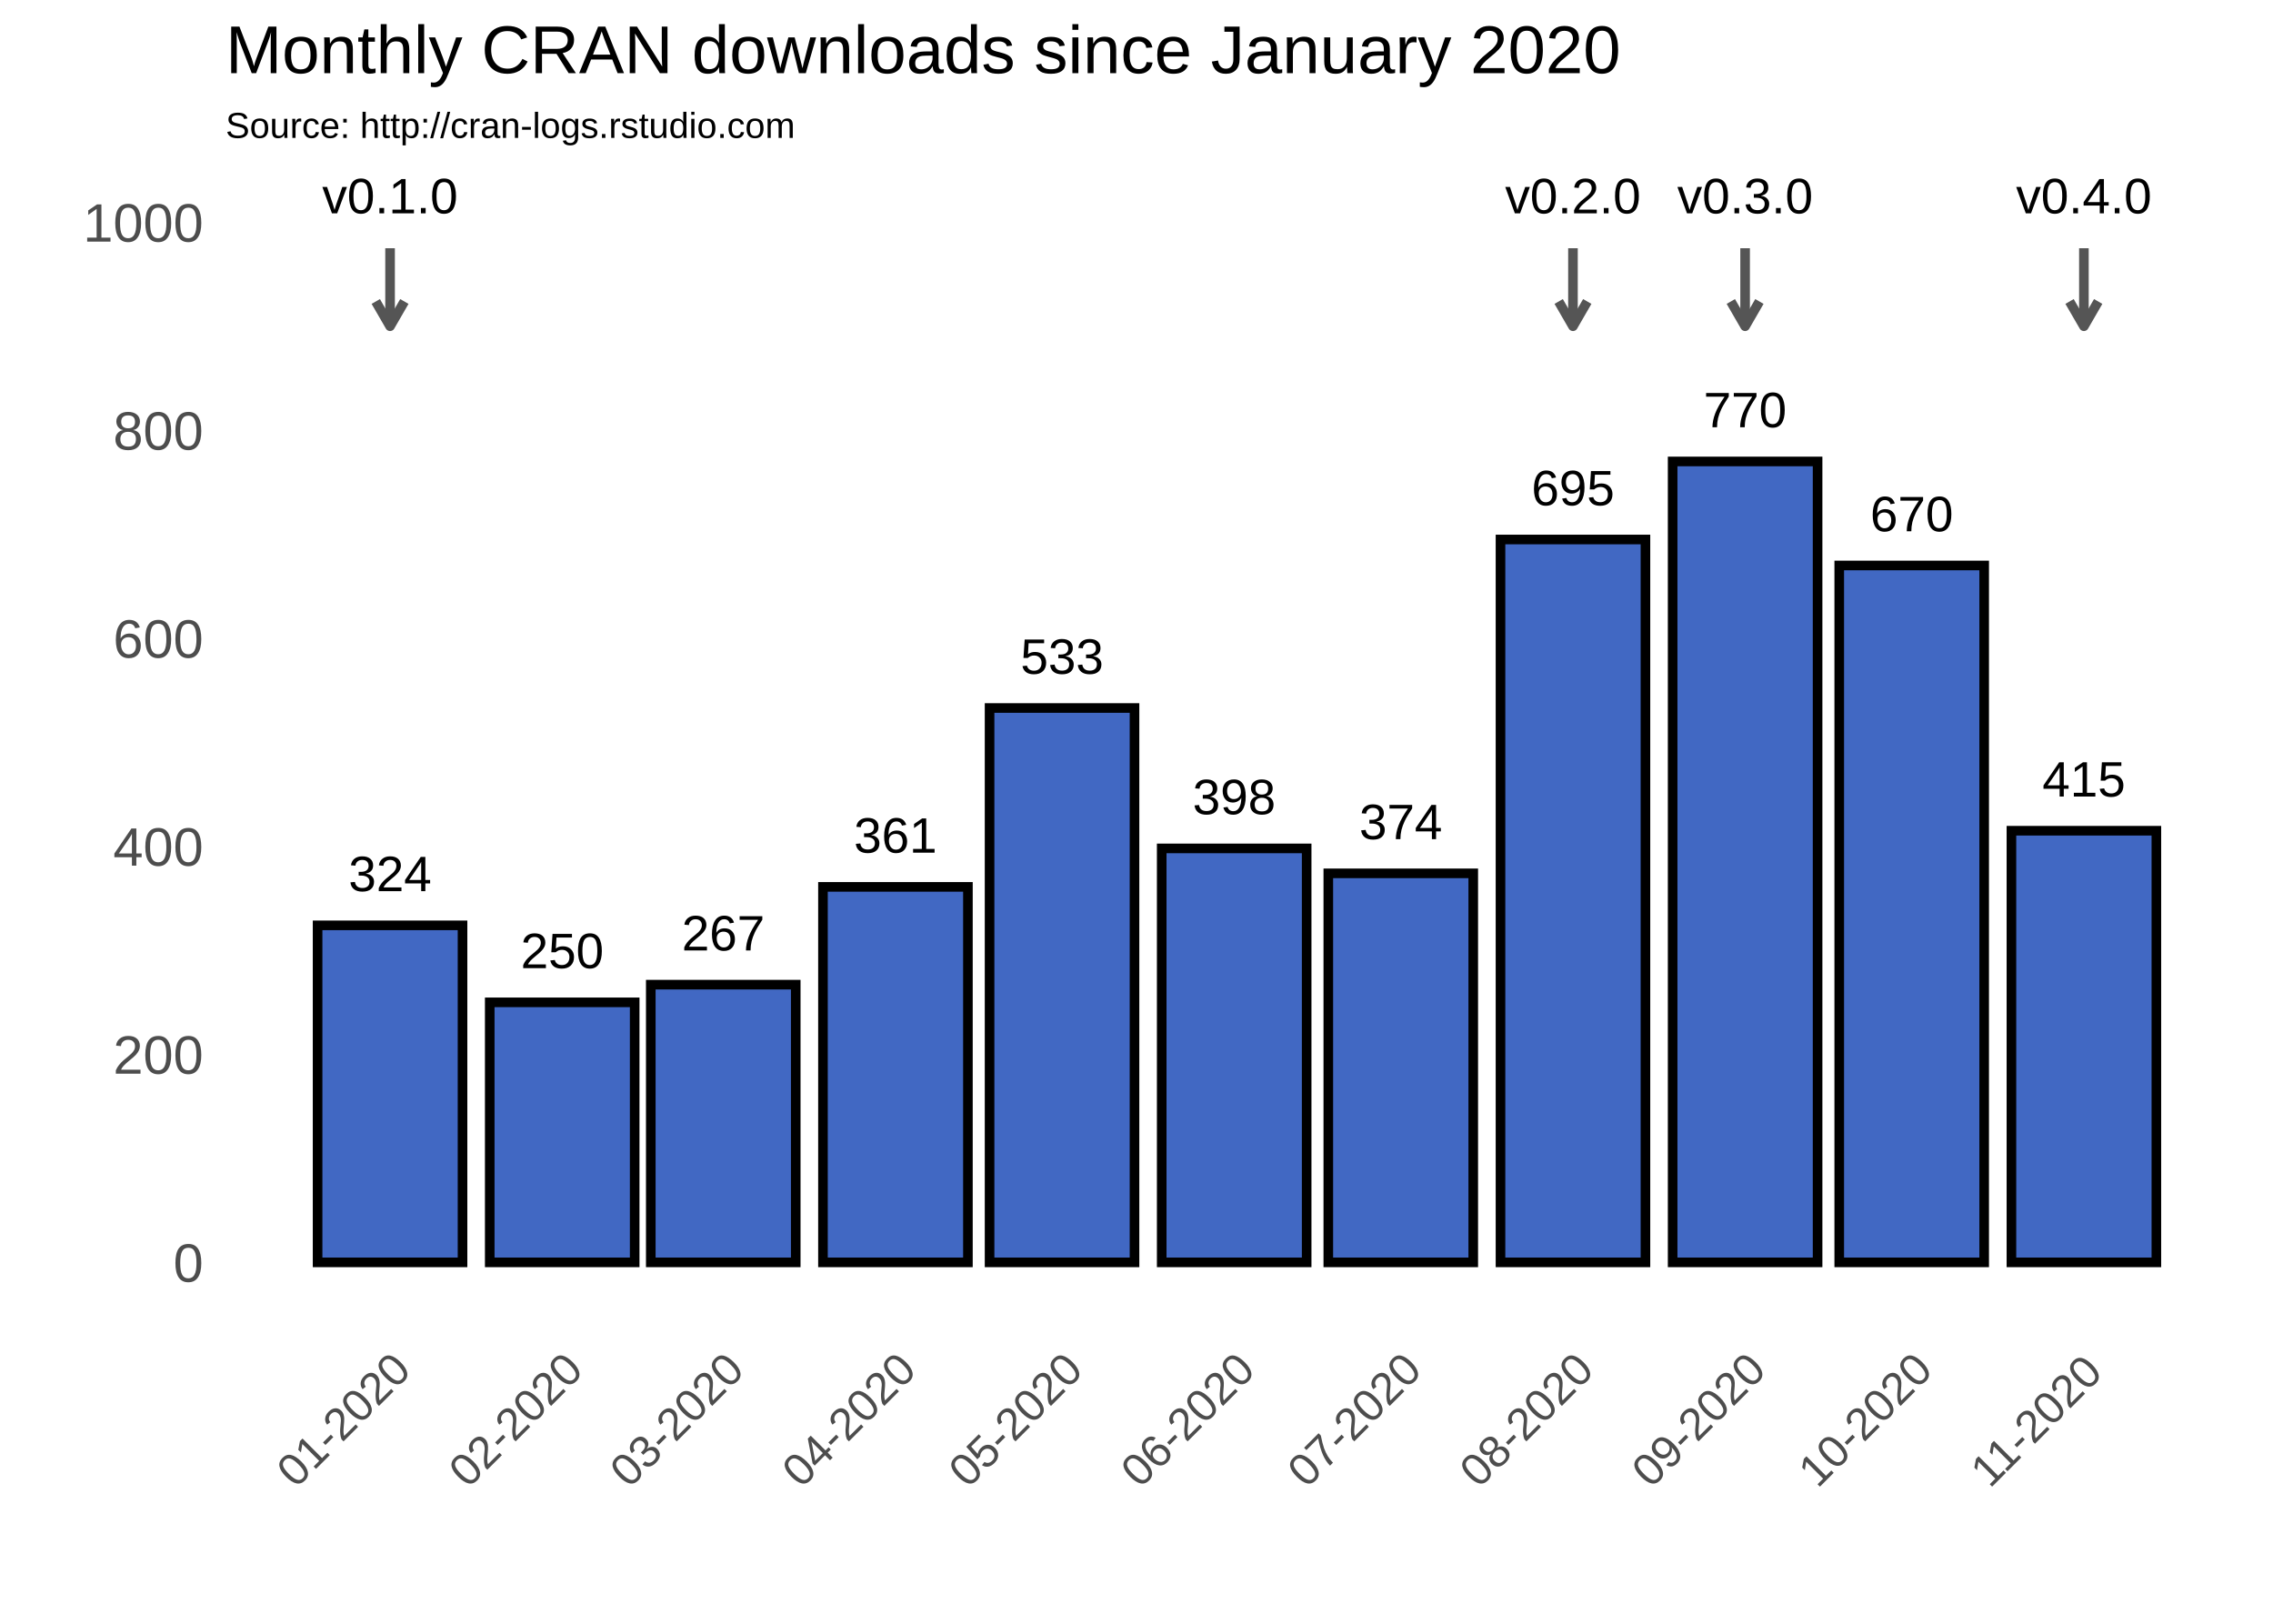
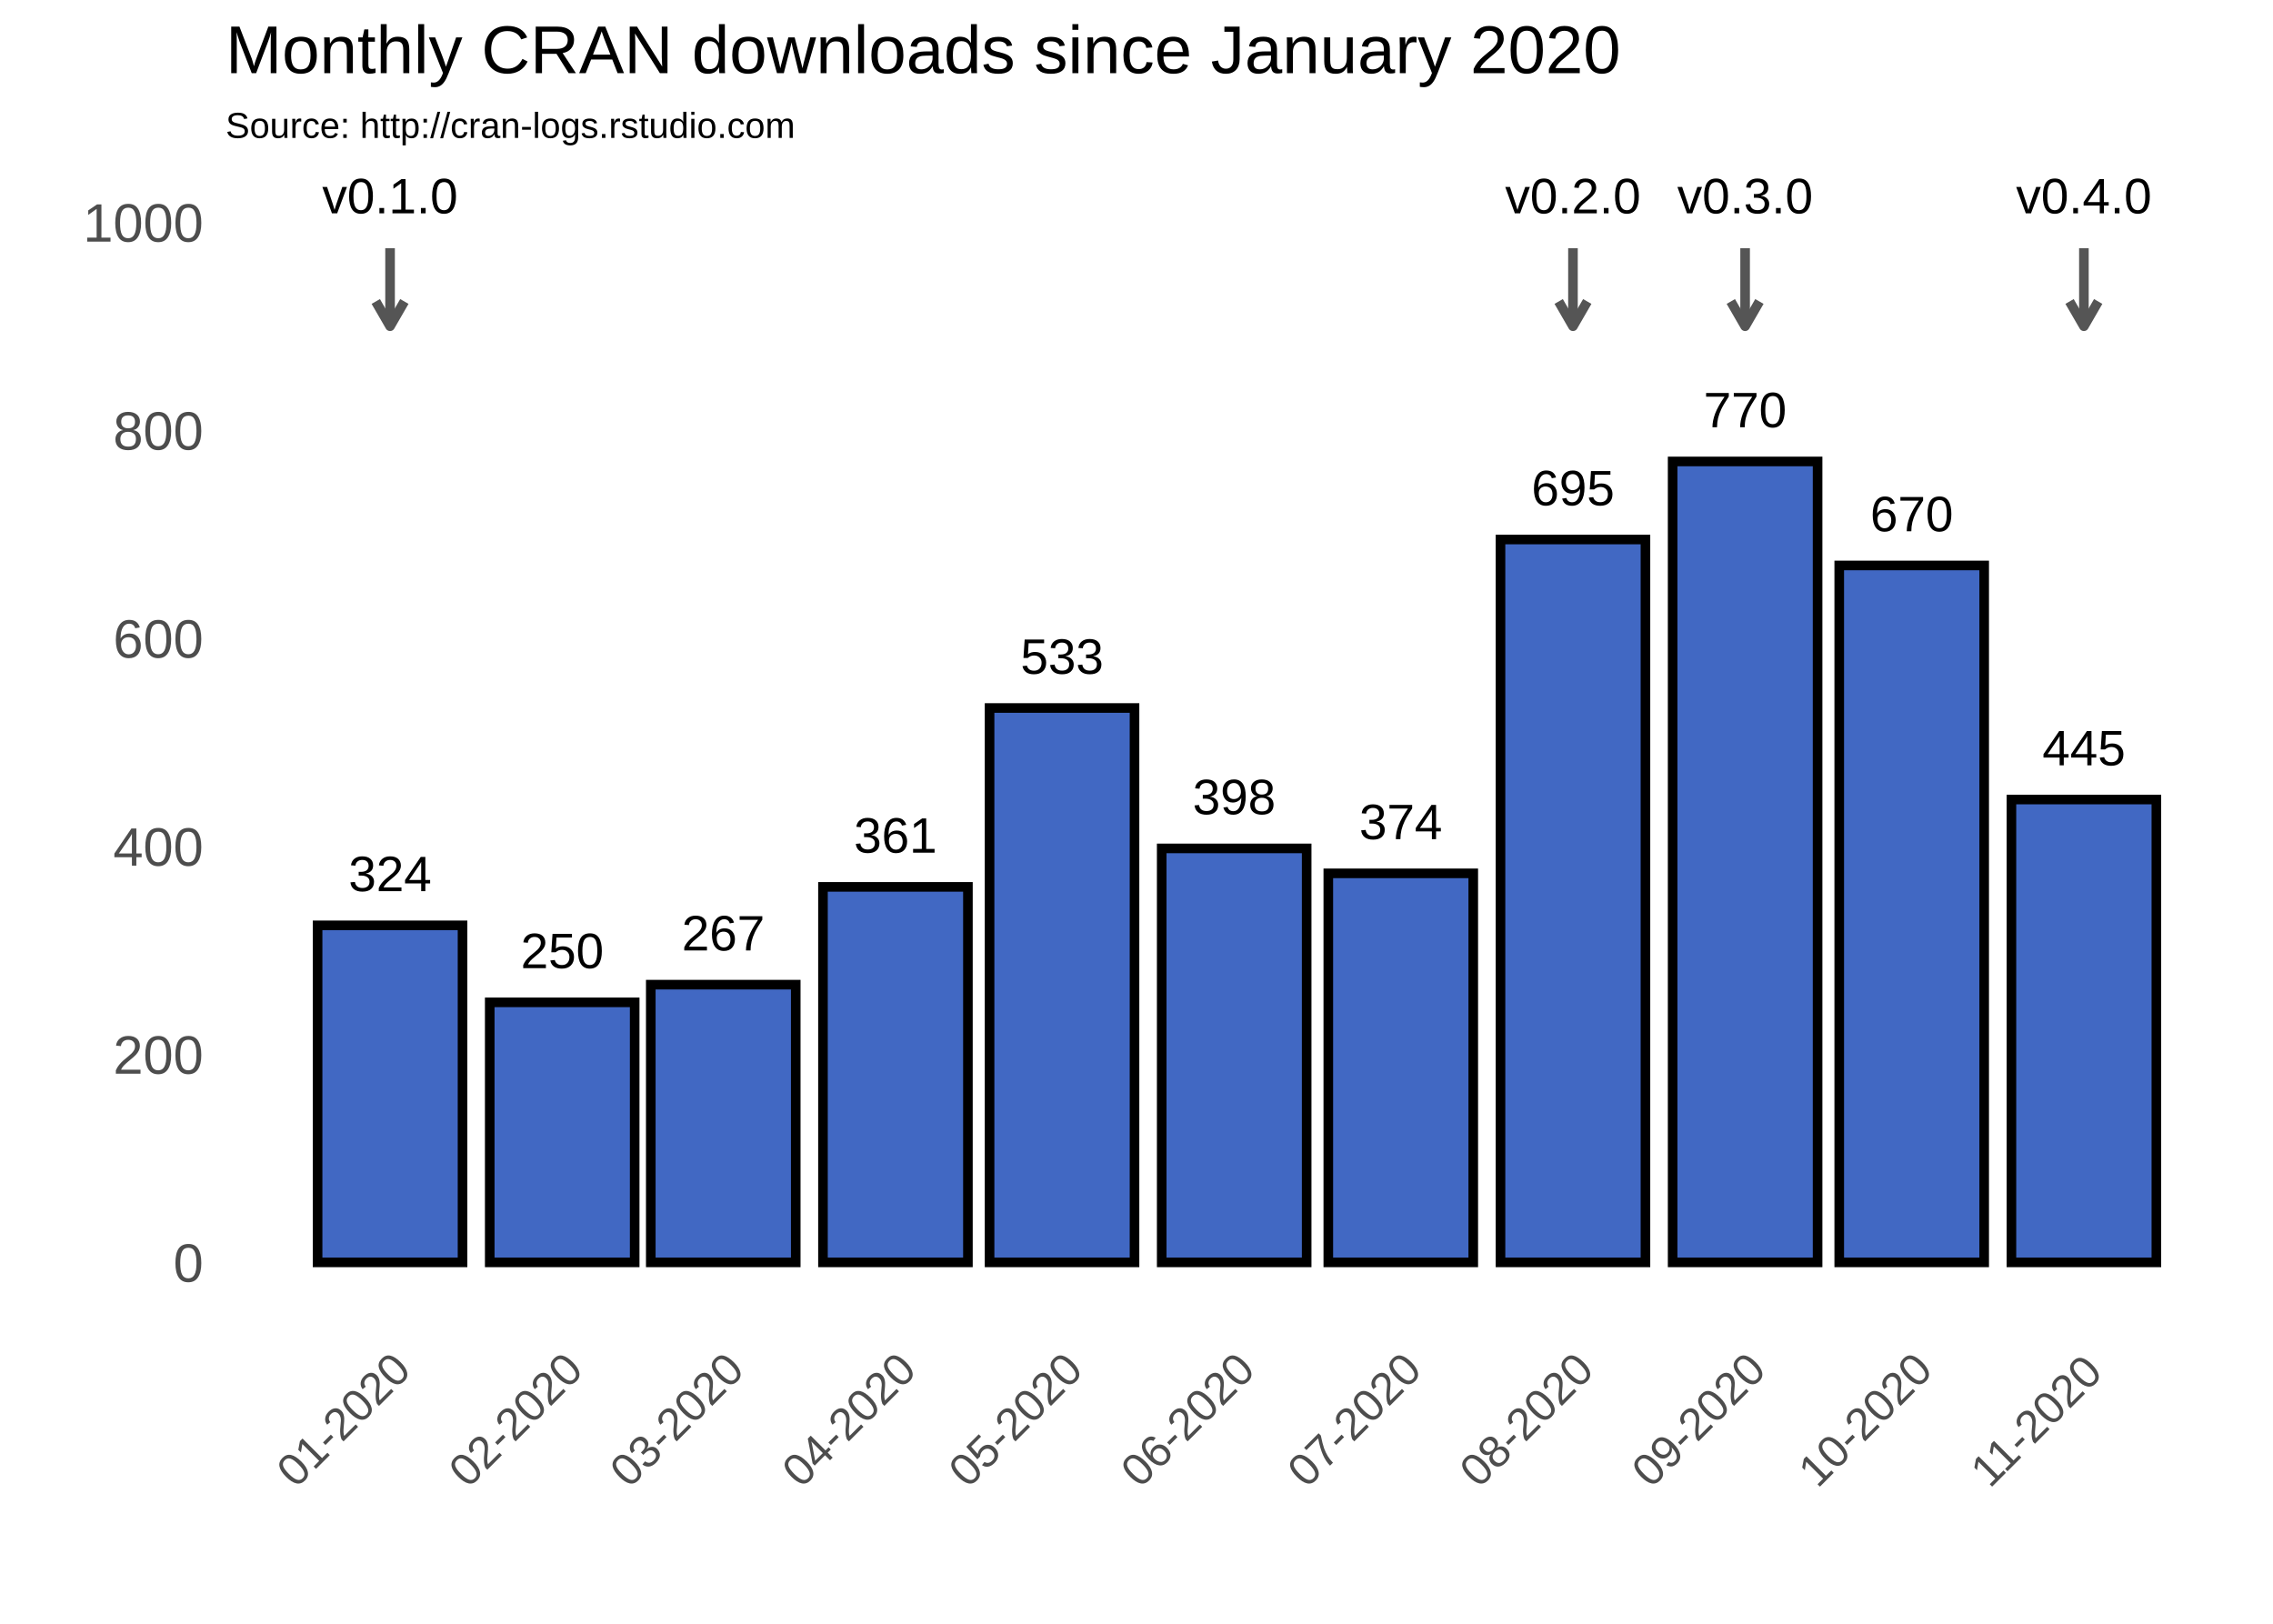
<svg xmlns="http://www.w3.org/2000/svg" viewBox="0 0 504.00 360.00">
  <defs>
    <style type="text/css">
    line, polyline, polygon, path, rect, circle {
      fill: none;
      stroke: #000000;
      stroke-linecap: round;
      stroke-linejoin: round;
      stroke-miterlimit: 10.00;
    }
  </style>
  </defs>
  <rect width="100%" height="100%" style="stroke: none; fill: #FFFFFF;" />
  <rect x="0.00" y="0" width="504.00" height="360.00" style="stroke-width: 1.07; stroke: #FFFFFF; fill: #FFFFFF;" />
  <defs>
    <clipPath id="cpNTAuMDN8NDk4LjUyfDI5MS40MXwzNy43NA==">
      <rect x="50.03" y="37.74" width="448.49" height="253.67" />
    </clipPath>
  </defs>
  <polyline points="50.03,256.82 498.52,256.82 " style="stroke-width: 0.53; stroke: #FFFFFF; stroke-linecap: butt;" clip-path="url(#cpNTAuMDN8NDk4LjUyfDI5MS40MXwzNy43NA==)" />
  <polyline points="50.03,210.70 498.52,210.70 " style="stroke-width: 0.53; stroke: #FFFFFF; stroke-linecap: butt;" clip-path="url(#cpNTAuMDN8NDk4LjUyfDI5MS40MXwzNy43NA==)" />
  <polyline points="50.03,164.58 498.52,164.58 " style="stroke-width: 0.53; stroke: #FFFFFF; stroke-linecap: butt;" clip-path="url(#cpNTAuMDN8NDk4LjUyfDI5MS40MXwzNy43NA==)" />
  <polyline points="50.03,118.45 498.52,118.45 " style="stroke-width: 0.53; stroke: #FFFFFF; stroke-linecap: butt;" clip-path="url(#cpNTAuMDN8NDk4LjUyfDI5MS40MXwzNy43NA==)" />
  <polyline points="50.03,72.33 498.52,72.33 " style="stroke-width: 0.53; stroke: #FFFFFF; stroke-linecap: butt;" clip-path="url(#cpNTAuMDN8NDk4LjUyfDI5MS40MXwzNy43NA==)" />
  <polyline points="67.40,291.41 67.40,37.74 " style="stroke-width: 0.53; stroke: #FFFFFF; stroke-linecap: butt;" clip-path="url(#cpNTAuMDN8NDk4LjUyfDI5MS40MXwzNy43NA==)" />
  <polyline points="105.58,291.41 105.58,37.74 " style="stroke-width: 0.53; stroke: #FFFFFF; stroke-linecap: butt;" clip-path="url(#cpNTAuMDN8NDk4LjUyfDI5MS40MXwzNy43NA==)" />
  <polyline points="142.52,291.41 142.52,37.74 " style="stroke-width: 0.53; stroke: #FFFFFF; stroke-linecap: butt;" clip-path="url(#cpNTAuMDN8NDk4LjUyfDI5MS40MXwzNy43NA==)" />
  <polyline points="179.46,291.41 179.46,37.74 " style="stroke-width: 0.53; stroke: #FFFFFF; stroke-linecap: butt;" clip-path="url(#cpNTAuMDN8NDk4LjUyfDI5MS40MXwzNy43NA==)" />
  <polyline points="217.02,291.41 217.02,37.74 " style="stroke-width: 0.53; stroke: #FFFFFF; stroke-linecap: butt;" clip-path="url(#cpNTAuMDN8NDk4LjUyfDI5MS40MXwzNy43NA==)" />
  <polyline points="254.58,291.41 254.58,37.74 " style="stroke-width: 0.53; stroke: #FFFFFF; stroke-linecap: butt;" clip-path="url(#cpNTAuMDN8NDk4LjUyfDI5MS40MXwzNy43NA==)" />
  <polyline points="292.13,291.41 292.13,37.74 " style="stroke-width: 0.53; stroke: #FFFFFF; stroke-linecap: butt;" clip-path="url(#cpNTAuMDN8NDk4LjUyfDI5MS40MXwzNy43NA==)" />
  <polyline points="329.69,291.41 329.69,37.74 " style="stroke-width: 0.53; stroke: #FFFFFF; stroke-linecap: butt;" clip-path="url(#cpNTAuMDN8NDk4LjUyfDI5MS40MXwzNy43NA==)" />
  <polyline points="367.86,291.41 367.86,37.74 " style="stroke-width: 0.53; stroke: #FFFFFF; stroke-linecap: butt;" clip-path="url(#cpNTAuMDN8NDk4LjUyfDI5MS40MXwzNy43NA==)" />
  <polyline points="405.42,291.41 405.42,37.74 " style="stroke-width: 0.53; stroke: #FFFFFF; stroke-linecap: butt;" clip-path="url(#cpNTAuMDN8NDk4LjUyfDI5MS40MXwzNy43NA==)" />
  <polyline points="442.98,291.41 442.98,37.74 " style="stroke-width: 0.53; stroke: #FFFFFF; stroke-linecap: butt;" clip-path="url(#cpNTAuMDN8NDk4LjUyfDI5MS40MXwzNy43NA==)" />
  <polyline points="481.15,291.41 481.15,37.74 " style="stroke-width: 0.53; stroke: #FFFFFF; stroke-linecap: butt;" clip-path="url(#cpNTAuMDN8NDk4LjUyfDI5MS40MXwzNy43NA==)" />
  <polyline points="50.03,279.88 498.52,279.88 " style="stroke-width: 1.07; stroke: #FFFFFF; stroke-linecap: butt;" clip-path="url(#cpNTAuMDN8NDk4LjUyfDI5MS40MXwzNy43NA==)" />
  <polyline points="50.03,233.76 498.52,233.76 " style="stroke-width: 1.07; stroke: #FFFFFF; stroke-linecap: butt;" clip-path="url(#cpNTAuMDN8NDk4LjUyfDI5MS40MXwzNy43NA==)" />
  <polyline points="50.03,187.64 498.52,187.64 " style="stroke-width: 1.07; stroke: #FFFFFF; stroke-linecap: butt;" clip-path="url(#cpNTAuMDN8NDk4LjUyfDI5MS40MXwzNy43NA==)" />
  <polyline points="50.03,141.51 498.52,141.51 " style="stroke-width: 1.07; stroke: #FFFFFF; stroke-linecap: butt;" clip-path="url(#cpNTAuMDN8NDk4LjUyfDI5MS40MXwzNy43NA==)" />
  <polyline points="50.03,95.39 498.52,95.39 " style="stroke-width: 1.07; stroke: #FFFFFF; stroke-linecap: butt;" clip-path="url(#cpNTAuMDN8NDk4LjUyfDI5MS40MXwzNy43NA==)" />
  <polyline points="50.03,49.27 498.52,49.27 " style="stroke-width: 1.07; stroke: #FFFFFF; stroke-linecap: butt;" clip-path="url(#cpNTAuMDN8NDk4LjUyfDI5MS40MXwzNy43NA==)" />
  <polyline points="86.49,291.41 86.49,37.74 " style="stroke-width: 1.07; stroke: #FFFFFF; stroke-linecap: butt;" clip-path="url(#cpNTAuMDN8NDk4LjUyfDI5MS40MXwzNy43NA==)" />
  <polyline points="124.66,291.41 124.66,37.74 " style="stroke-width: 1.07; stroke: #FFFFFF; stroke-linecap: butt;" clip-path="url(#cpNTAuMDN8NDk4LjUyfDI5MS40MXwzNy43NA==)" />
  <polyline points="160.37,291.41 160.37,37.74 " style="stroke-width: 1.07; stroke: #FFFFFF; stroke-linecap: butt;" clip-path="url(#cpNTAuMDN8NDk4LjUyfDI5MS40MXwzNy43NA==)" />
  <polyline points="198.55,291.41 198.55,37.74 " style="stroke-width: 1.07; stroke: #FFFFFF; stroke-linecap: butt;" clip-path="url(#cpNTAuMDN8NDk4LjUyfDI5MS40MXwzNy43NA==)" />
  <polyline points="235.49,291.41 235.49,37.74 " style="stroke-width: 1.07; stroke: #FFFFFF; stroke-linecap: butt;" clip-path="url(#cpNTAuMDN8NDk4LjUyfDI5MS40MXwzNy43NA==)" />
  <polyline points="273.66,291.41 273.66,37.74 " style="stroke-width: 1.07; stroke: #FFFFFF; stroke-linecap: butt;" clip-path="url(#cpNTAuMDN8NDk4LjUyfDI5MS40MXwzNy43NA==)" />
  <polyline points="310.60,291.41 310.60,37.74 " style="stroke-width: 1.07; stroke: #FFFFFF; stroke-linecap: butt;" clip-path="url(#cpNTAuMDN8NDk4LjUyfDI5MS40MXwzNy43NA==)" />
  <polyline points="348.78,291.41 348.78,37.74 " style="stroke-width: 1.07; stroke: #FFFFFF; stroke-linecap: butt;" clip-path="url(#cpNTAuMDN8NDk4LjUyfDI5MS40MXwzNy43NA==)" />
  <polyline points="386.95,291.41 386.95,37.74 " style="stroke-width: 1.07; stroke: #FFFFFF; stroke-linecap: butt;" clip-path="url(#cpNTAuMDN8NDk4LjUyfDI5MS40MXwzNy43NA==)" />
  <polyline points="423.89,291.41 423.89,37.74 " style="stroke-width: 1.07; stroke: #FFFFFF; stroke-linecap: butt;" clip-path="url(#cpNTAuMDN8NDk4LjUyfDI5MS40MXwzNy43NA==)" />
  <polyline points="462.07,291.41 462.07,37.74 " style="stroke-width: 1.07; stroke: #FFFFFF; stroke-linecap: butt;" clip-path="url(#cpNTAuMDN8NDk4LjUyfDI5MS40MXwzNy43NA==)" />
  <rect x="70.42" y="205.16" width="32.14" height="74.72" style="stroke-width: 2.13; stroke-linecap: square; stroke-linejoin: miter; fill: #4168C3;" clip-path="url(#cpNTAuMDN8NDk4LjUyfDI5MS40MXwzNy43NA==)" />
  <rect x="108.59" y="222.23" width="32.14" height="57.65" style="stroke-width: 2.13; stroke-linecap: square; stroke-linejoin: miter; fill: #4168C3;" clip-path="url(#cpNTAuMDN8NDk4LjUyfDI5MS40MXwzNy43NA==)" />
  <rect x="144.30" y="218.31" width="32.14" height="61.57" style="stroke-width: 2.13; stroke-linecap: square; stroke-linejoin: miter; fill: #4168C3;" clip-path="url(#cpNTAuMDN8NDk4LjUyfDI5MS40MXwzNy43NA==)" />
  <rect x="182.48" y="196.63" width="32.14" height="83.25" style="stroke-width: 2.13; stroke-linecap: square; stroke-linejoin: miter; fill: #4168C3;" clip-path="url(#cpNTAuMDN8NDk4LjUyfDI5MS40MXwzNy43NA==)" />
  <rect x="219.42" y="156.97" width="32.14" height="122.91" style="stroke-width: 2.13; stroke-linecap: square; stroke-linejoin: miter; fill: #4168C3;" clip-path="url(#cpNTAuMDN8NDk4LjUyfDI5MS40MXwzNy43NA==)" />
  <rect x="257.59" y="188.10" width="32.14" height="91.78" style="stroke-width: 2.13; stroke-linecap: square; stroke-linejoin: miter; fill: #4168C3;" clip-path="url(#cpNTAuMDN8NDk4LjUyfDI5MS40MXwzNy43NA==)" />
  <rect x="294.53" y="193.63" width="32.14" height="86.25" style="stroke-width: 2.13; stroke-linecap: square; stroke-linejoin: miter; fill: #4168C3;" clip-path="url(#cpNTAuMDN8NDk4LjUyfDI5MS40MXwzNy43NA==)" />
  <rect x="332.71" y="119.61" width="32.14" height="160.27" style="stroke-width: 2.13; stroke-linecap: square; stroke-linejoin: miter; fill: #4168C3;" clip-path="url(#cpNTAuMDN8NDk4LjUyfDI5MS40MXwzNy43NA==)" />
  <rect x="370.88" y="102.31" width="32.14" height="177.57" style="stroke-width: 2.13; stroke-linecap: square; stroke-linejoin: miter; fill: #4168C3;" clip-path="url(#cpNTAuMDN8NDk4LjUyfDI5MS40MXwzNy43NA==)" />
  <rect x="407.82" y="125.37" width="32.14" height="154.51" style="stroke-width: 2.13; stroke-linecap: square; stroke-linejoin: miter; fill: #4168C3;" clip-path="url(#cpNTAuMDN8NDk4LjUyfDI5MS40MXwzNy43NA==)" />
-   <rect x="446.00" y="184.18" width="32.14" height="95.70" style="stroke-width: 2.13; stroke-linecap: square; stroke-linejoin: miter; fill: #4168C3;" clip-path="url(#cpNTAuMDN8NDk4LjUyfDI5MS40MXwzNy43NA==)" />
+   <rect x="446.00" y="177.26" width="32.14" height="102.62" style="stroke-width: 2.13; stroke-linecap: square; stroke-linejoin: miter; fill: #4168C3;" clip-path="url(#cpNTAuMDN8NDk4LjUyfDI5MS40MXwzNy43NA==)" />
  <g clip-path="url(#cpNTAuMDN8NDk4LjUyfDI5MS40MXwzNy43NA==)">
    <text x="77.28" y="197.58" style="font-size: 11.04px; font-family: Arial;" textLength="18.42px" lengthAdjust="spacingAndGlyphs">324</text>
  </g>
  <g clip-path="url(#cpNTAuMDN8NDk4LjUyfDI5MS40MXwzNy43NA==)">
    <text x="115.45" y="214.65" style="font-size: 11.04px; font-family: Arial;" textLength="18.42px" lengthAdjust="spacingAndGlyphs">250</text>
  </g>
  <g clip-path="url(#cpNTAuMDN8NDk4LjUyfDI5MS40MXwzNy43NA==)">
    <text x="151.16" y="210.73" style="font-size: 11.04px; font-family: Arial;" textLength="18.42px" lengthAdjust="spacingAndGlyphs">267</text>
  </g>
  <g clip-path="url(#cpNTAuMDN8NDk4LjUyfDI5MS40MXwzNy43NA==)">
    <text x="189.34" y="189.05" style="font-size: 11.04px; font-family: Arial;" textLength="18.42px" lengthAdjust="spacingAndGlyphs">361</text>
  </g>
  <g clip-path="url(#cpNTAuMDN8NDk4LjUyfDI5MS40MXwzNy43NA==)">
    <text x="226.28" y="149.39" style="font-size: 11.04px; font-family: Arial;" textLength="18.42px" lengthAdjust="spacingAndGlyphs">533</text>
  </g>
  <g clip-path="url(#cpNTAuMDN8NDk4LjUyfDI5MS40MXwzNy43NA==)">
    <text x="264.45" y="180.52" style="font-size: 11.04px; font-family: Arial;" textLength="18.42px" lengthAdjust="spacingAndGlyphs">398</text>
  </g>
  <g clip-path="url(#cpNTAuMDN8NDk4LjUyfDI5MS40MXwzNy43NA==)">
    <text x="301.39" y="186.05" style="font-size: 11.04px; font-family: Arial;" textLength="18.42px" lengthAdjust="spacingAndGlyphs">374</text>
  </g>
  <g clip-path="url(#cpNTAuMDN8NDk4LjUyfDI5MS40MXwzNy43NA==)">
    <text x="339.57" y="112.03" style="font-size: 11.04px; font-family: Arial;" textLength="18.42px" lengthAdjust="spacingAndGlyphs">695</text>
  </g>
  <g clip-path="url(#cpNTAuMDN8NDk4LjUyfDI5MS40MXwzNy43NA==)">
    <text x="377.74" y="94.73" style="font-size: 11.04px; font-family: Arial;" textLength="18.42px" lengthAdjust="spacingAndGlyphs">770</text>
  </g>
  <g clip-path="url(#cpNTAuMDN8NDk4LjUyfDI5MS40MXwzNy43NA==)">
    <text x="414.68" y="117.79" style="font-size: 11.04px; font-family: Arial;" textLength="18.42px" lengthAdjust="spacingAndGlyphs">670</text>
  </g>
  <g clip-path="url(#cpNTAuMDN8NDk4LjUyfDI5MS40MXwzNy43NA==)">
-     <text x="452.86" y="176.60" style="font-size: 11.04px; font-family: Arial;" textLength="18.42px" lengthAdjust="spacingAndGlyphs">415</text>
+     <text x="452.86" y="169.68" style="font-size: 11.04px; font-family: Arial;" textLength="18.42px" lengthAdjust="spacingAndGlyphs">445</text>
  </g>
  <line x1="86.49" y1="55.04" x2="86.49" y2="72.33" style="stroke-width: 2.13; stroke: #555555; stroke-linecap: butt;" clip-path="url(#cpNTAuMDN8NDk4LjUyfDI5MS40MXwzNy43NA==)" />
  <polyline points="83.32,66.84 86.49,72.33 89.66,66.84 " style="stroke-width: 2.13; stroke: #555555; stroke-linecap: butt;" clip-path="url(#cpNTAuMDN8NDk4LjUyfDI5MS40MXwzNy43NA==)" />
  <line x1="348.78" y1="55.04" x2="348.78" y2="72.33" style="stroke-width: 2.13; stroke: #555555; stroke-linecap: butt;" clip-path="url(#cpNTAuMDN8NDk4LjUyfDI5MS40MXwzNy43NA==)" />
  <polyline points="345.61,66.84 348.78,72.33 351.95,66.84 " style="stroke-width: 2.13; stroke: #555555; stroke-linecap: butt;" clip-path="url(#cpNTAuMDN8NDk4LjUyfDI5MS40MXwzNy43NA==)" />
  <line x1="386.95" y1="55.04" x2="386.95" y2="72.33" style="stroke-width: 2.13; stroke: #555555; stroke-linecap: butt;" clip-path="url(#cpNTAuMDN8NDk4LjUyfDI5MS40MXwzNy43NA==)" />
  <polyline points="383.78,66.84 386.95,72.33 390.12,66.84 " style="stroke-width: 2.13; stroke: #555555; stroke-linecap: butt;" clip-path="url(#cpNTAuMDN8NDk4LjUyfDI5MS40MXwzNy43NA==)" />
  <line x1="462.07" y1="55.04" x2="462.07" y2="72.33" style="stroke-width: 2.13; stroke: #555555; stroke-linecap: butt;" clip-path="url(#cpNTAuMDN8NDk4LjUyfDI5MS40MXwzNy43NA==)" />
  <polyline points="458.89,66.84 462.07,72.33 465.24,66.84 " style="stroke-width: 2.13; stroke: #555555; stroke-linecap: butt;" clip-path="url(#cpNTAuMDN8NDk4LjUyfDI5MS40MXwzNy43NA==)" />
  <g clip-path="url(#cpNTAuMDN8NDk4LjUyfDI5MS40MXwzNy43NA==)">
    <text x="71.45" y="47.30" style="font-size: 11.04px; font-family: Arial;" textLength="30.07px" lengthAdjust="spacingAndGlyphs">v0.1.0</text>
  </g>
  <g clip-path="url(#cpNTAuMDN8NDk4LjUyfDI5MS40MXwzNy43NA==)">
    <text x="333.74" y="47.30" style="font-size: 11.04px; font-family: Arial;" textLength="30.07px" lengthAdjust="spacingAndGlyphs">v0.2.0</text>
  </g>
  <g clip-path="url(#cpNTAuMDN8NDk4LjUyfDI5MS40MXwzNy43NA==)">
    <text x="371.91" y="47.30" style="font-size: 11.04px; font-family: Arial;" textLength="30.07px" lengthAdjust="spacingAndGlyphs">v0.3.0</text>
  </g>
  <g clip-path="url(#cpNTAuMDN8NDk4LjUyfDI5MS40MXwzNy43NA==)">
    <text x="447.03" y="47.30" style="font-size: 11.04px; font-family: Arial;" textLength="30.07px" lengthAdjust="spacingAndGlyphs">v0.4.0</text>
  </g>
  <defs>
    <clipPath id="cpMC4wMHw1MDQuMDB8MzYwLjAwfDAuMDA=">
      <rect x="0.00" y="0.00" width="504.00" height="360.00" />
    </clipPath>
  </defs>
  <g clip-path="url(#cpMC4wMHw1MDQuMDB8MzYwLjAwfDAuMDA=)">
    <text x="38.43" y="284.17" style="font-size: 12.00px; fill: #4D4D4D; font-family: Arial;" textLength="6.67px" lengthAdjust="spacingAndGlyphs">0</text>
  </g>
  <g clip-path="url(#cpMC4wMHw1MDQuMDB8MzYwLjAwfDAuMDA=)">
    <text x="25.08" y="238.05" style="font-size: 12.00px; fill: #4D4D4D; font-family: Arial;" textLength="20.02px" lengthAdjust="spacingAndGlyphs">200</text>
  </g>
  <g clip-path="url(#cpMC4wMHw1MDQuMDB8MzYwLjAwfDAuMDA=)">
    <text x="25.08" y="191.93" style="font-size: 12.00px; fill: #4D4D4D; font-family: Arial;" textLength="20.02px" lengthAdjust="spacingAndGlyphs">400</text>
  </g>
  <g clip-path="url(#cpMC4wMHw1MDQuMDB8MzYwLjAwfDAuMDA=)">
    <text x="25.08" y="145.81" style="font-size: 12.00px; fill: #4D4D4D; font-family: Arial;" textLength="20.02px" lengthAdjust="spacingAndGlyphs">600</text>
  </g>
  <g clip-path="url(#cpMC4wMHw1MDQuMDB8MzYwLjAwfDAuMDA=)">
    <text x="25.08" y="99.69" style="font-size: 12.00px; fill: #4D4D4D; font-family: Arial;" textLength="20.02px" lengthAdjust="spacingAndGlyphs">800</text>
  </g>
  <g clip-path="url(#cpMC4wMHw1MDQuMDB8MzYwLjAwfDAuMDA=)">
    <text x="18.41" y="53.57" style="font-size: 12.00px; fill: #4D4D4D; font-family: Arial;" textLength="26.70px" lengthAdjust="spacingAndGlyphs">1000</text>
  </g>
  <g clip-path="url(#cpMC4wMHw1MDQuMDB8MzYwLjAwfDAuMDA=)">
    <text transform="translate(65.60,330.14) rotate(-45)" style="font-size: 10.00px; fill: #4D4D4D; font-family: Arial;" textLength="36.70px" lengthAdjust="spacingAndGlyphs">01-2020</text>
  </g>
  <g clip-path="url(#cpMC4wMHw1MDQuMDB8MzYwLjAwfDAuMDA=)">
    <text transform="translate(103.77,330.14) rotate(-45)" style="font-size: 10.00px; fill: #4D4D4D; font-family: Arial;" textLength="36.70px" lengthAdjust="spacingAndGlyphs">02-2020</text>
  </g>
  <g clip-path="url(#cpMC4wMHw1MDQuMDB8MzYwLjAwfDAuMDA=)">
    <text transform="translate(139.49,330.14) rotate(-45)" style="font-size: 10.00px; fill: #4D4D4D; font-family: Arial;" textLength="36.70px" lengthAdjust="spacingAndGlyphs">03-2020</text>
  </g>
  <g clip-path="url(#cpMC4wMHw1MDQuMDB8MzYwLjAwfDAuMDA=)">
    <text transform="translate(177.66,330.14) rotate(-45)" style="font-size: 10.00px; fill: #4D4D4D; font-family: Arial;" textLength="36.70px" lengthAdjust="spacingAndGlyphs">04-2020</text>
  </g>
  <g clip-path="url(#cpMC4wMHw1MDQuMDB8MzYwLjAwfDAuMDA=)">
    <text transform="translate(214.60,330.14) rotate(-45)" style="font-size: 10.00px; fill: #4D4D4D; font-family: Arial;" textLength="36.70px" lengthAdjust="spacingAndGlyphs">05-2020</text>
  </g>
  <g clip-path="url(#cpMC4wMHw1MDQuMDB8MzYwLjAwfDAuMDA=)">
    <text transform="translate(252.77,330.14) rotate(-45)" style="font-size: 10.00px; fill: #4D4D4D; font-family: Arial;" textLength="36.70px" lengthAdjust="spacingAndGlyphs">06-2020</text>
  </g>
  <g clip-path="url(#cpMC4wMHw1MDQuMDB8MzYwLjAwfDAuMDA=)">
    <text transform="translate(289.72,330.14) rotate(-45)" style="font-size: 10.00px; fill: #4D4D4D; font-family: Arial;" textLength="36.70px" lengthAdjust="spacingAndGlyphs">07-2020</text>
  </g>
  <g clip-path="url(#cpMC4wMHw1MDQuMDB8MzYwLjAwfDAuMDA=)">
    <text transform="translate(327.89,330.14) rotate(-45)" style="font-size: 10.00px; fill: #4D4D4D; font-family: Arial;" textLength="36.70px" lengthAdjust="spacingAndGlyphs">08-2020</text>
  </g>
  <g clip-path="url(#cpMC4wMHw1MDQuMDB8MzYwLjAwfDAuMDA=)">
    <text transform="translate(366.06,330.14) rotate(-45)" style="font-size: 10.00px; fill: #4D4D4D; font-family: Arial;" textLength="36.70px" lengthAdjust="spacingAndGlyphs">09-2020</text>
  </g>
  <g clip-path="url(#cpMC4wMHw1MDQuMDB8MzYwLjAwfDAuMDA=)">
    <text transform="translate(403.00,330.14) rotate(-45)" style="font-size: 10.00px; fill: #4D4D4D; font-family: Arial;" textLength="36.70px" lengthAdjust="spacingAndGlyphs">10-2020</text>
  </g>
  <g clip-path="url(#cpMC4wMHw1MDQuMDB8MzYwLjAwfDAuMDA=)">
    <text transform="translate(441.18,330.14) rotate(-45)" style="font-size: 10.00px; fill: #4D4D4D; font-family: Arial;" textLength="36.70px" lengthAdjust="spacingAndGlyphs">11-2020</text>
  </g>
  <g clip-path="url(#cpMC4wMHw1MDQuMDB8MzYwLjAwfDAuMDA=)">
    <text x="50.03" y="30.58" style="font-size: 8.00px; font-family: Arial;" textLength="126.28px" lengthAdjust="spacingAndGlyphs">Source: http://cran-logs.rstudio.com</text>
  </g>
  <g clip-path="url(#cpMC4wMHw1MDQuMDB8MzYwLjAwfDAuMDA=)">
    <text x="50.03" y="16.22" style="font-size: 15.00px; font-family: Arial;" textLength="309.33px" lengthAdjust="spacingAndGlyphs">Monthly CRAN downloads since January 2020</text>
  </g>
</svg>
